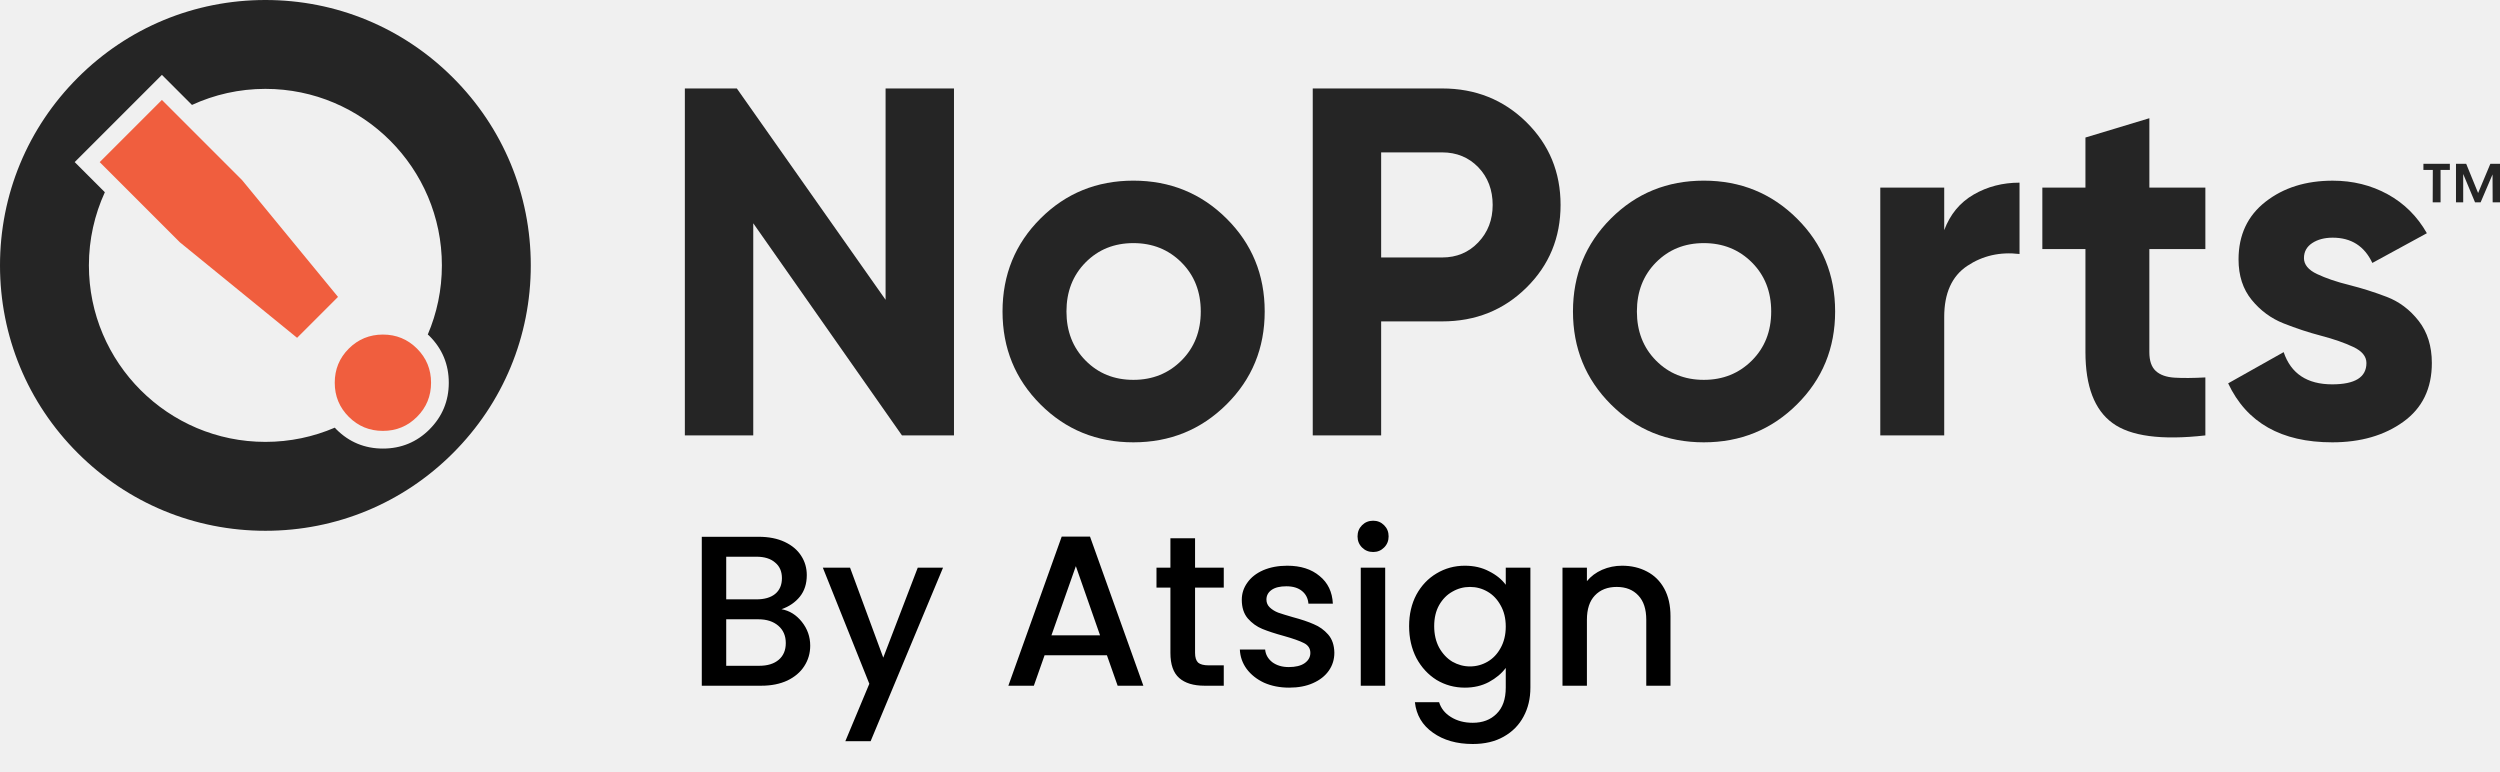
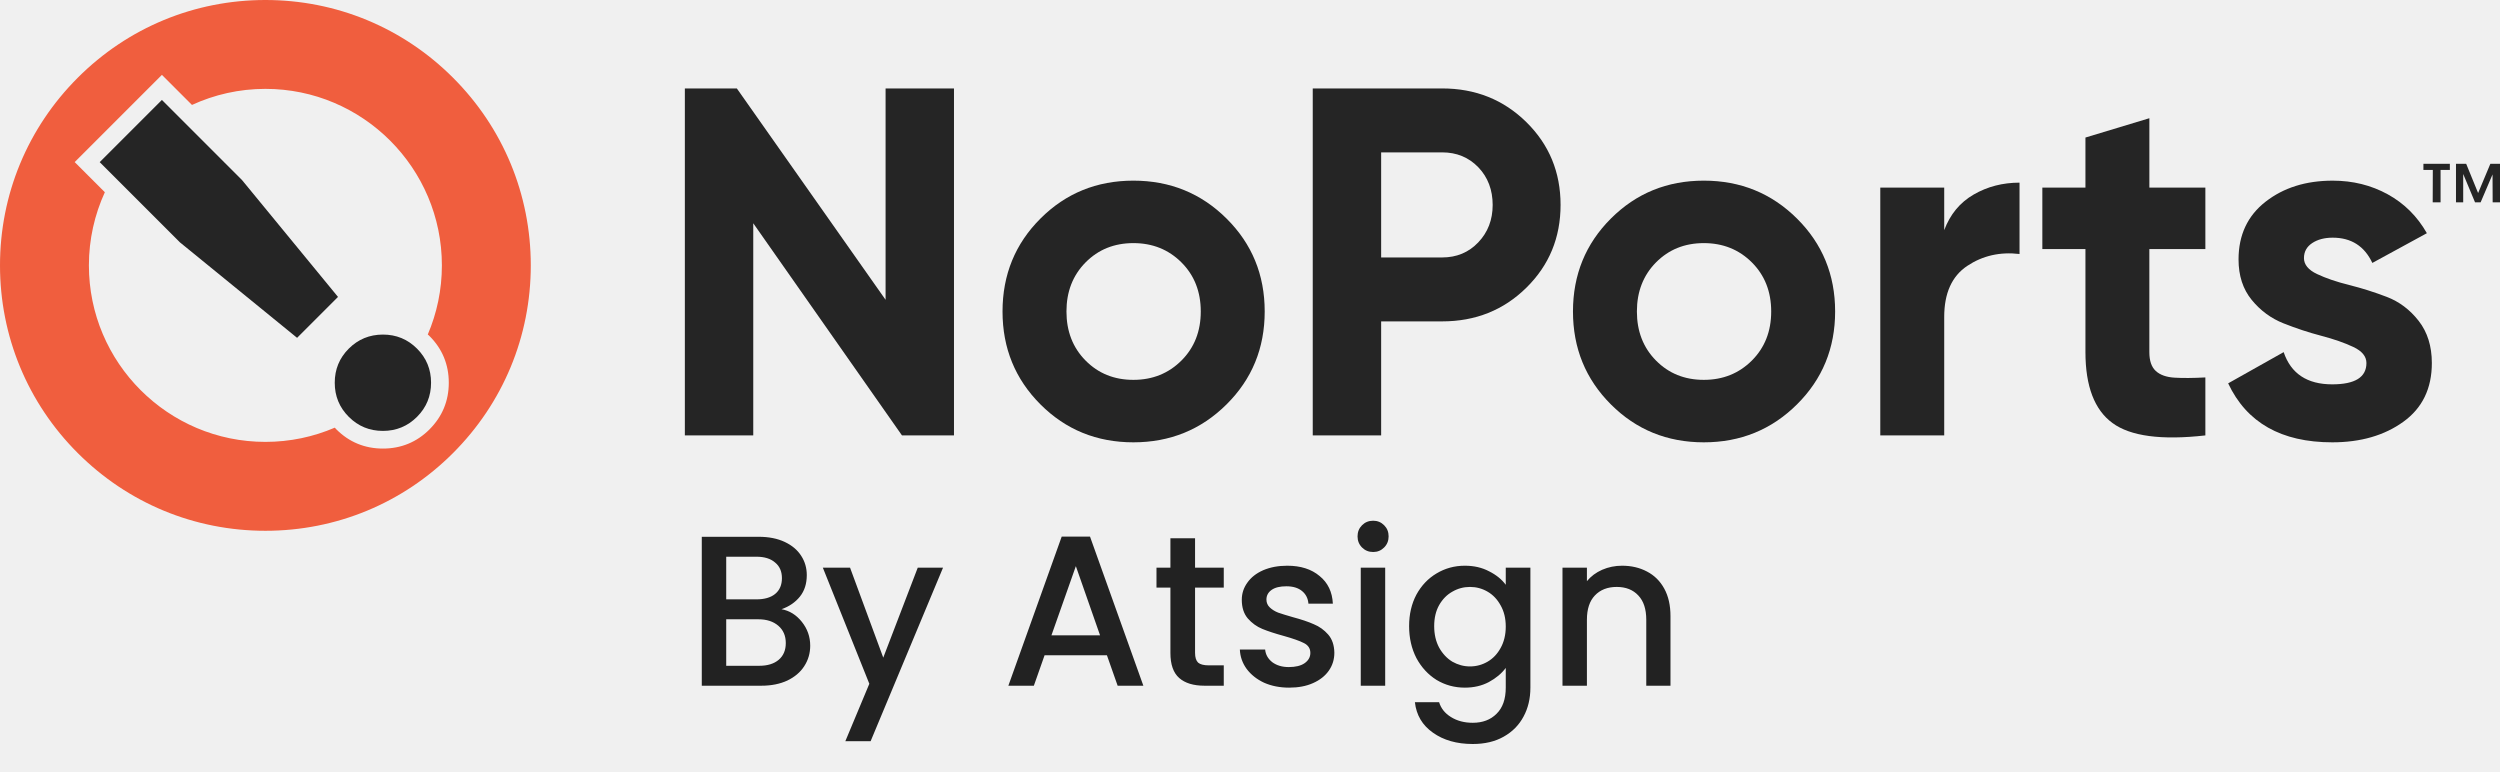
<svg xmlns="http://www.w3.org/2000/svg" width="175" height="54" viewBox="0 0 175 54" fill="none">
-   <g clip-path="url(#clip0_159_6040)">
-     <path d="M169.636 11.466H171.49V11.895H170.84V14.163H170.289L170.297 11.895H169.639V11.466H169.636ZM171.921 11.466H172.633L173.468 13.512L174.325 11.466H175V14.163H174.486L174.478 12.21L173.644 14.163H173.252L172.424 12.179V14.163H171.919V11.466H171.921Z" fill="#252525" />
-     <path d="M61.991 6.192H66.779V30.477H63.136L52.728 15.629V30.477H47.94V6.192H51.579L61.991 20.986V6.192Z" fill="#252525" />
+   <g clip-path="url(#clip0_980_4988)">
+     <path d="M169.636 11.467H171.49V11.896H170.84V14.163H170.289L170.297 11.896H169.639V11.467H169.636ZM171.921 11.467H172.633L173.468 13.513L174.325 11.467H175V14.163H174.486L174.478 12.21L173.644 14.163H173.252L172.424 12.179V14.163H171.919V11.467H171.921Z" fill="#252525" />
+     <path d="M61.991 6.191H66.779V30.476H63.136L52.728 15.628V30.476H47.94V6.191H51.579L61.991 20.986V6.191Z" fill="#252525" />
    <path d="M85.858 28.308C84.077 30.077 81.902 30.963 79.337 30.963C76.771 30.963 74.601 30.079 72.832 28.308C71.064 26.54 70.177 24.372 70.177 21.804C70.177 19.236 71.061 17.068 72.832 15.299C74.601 13.531 76.769 12.645 79.337 12.645C81.904 12.645 84.077 13.529 85.858 15.299C87.639 17.068 88.529 19.236 88.529 21.804C88.529 24.372 87.639 26.54 85.858 28.308ZM75.988 25.237C76.879 26.14 77.995 26.59 79.337 26.59C80.678 26.59 81.799 26.138 82.702 25.237C83.605 24.334 84.054 23.191 84.054 21.804C84.054 20.416 83.603 19.271 82.702 18.37C81.799 17.468 80.678 17.018 79.337 17.018C77.995 17.018 76.879 17.47 75.988 18.37C75.098 19.273 74.652 20.416 74.652 21.804C74.652 23.191 75.098 24.337 75.988 25.237Z" fill="#252525" />
-     <path d="M100.948 6.192C103.284 6.192 105.249 6.979 106.846 8.55C108.443 10.124 109.24 12.054 109.24 14.345C109.24 16.635 108.443 18.565 106.846 20.139C105.249 21.713 103.284 22.498 100.948 22.498H96.68V30.477H91.892V6.192H100.946H100.948ZM100.948 18.023C101.965 18.023 102.81 17.671 103.481 16.964C104.152 16.258 104.487 15.386 104.487 14.345C104.487 13.303 104.152 12.402 103.481 11.709C102.81 11.015 101.965 10.667 100.948 10.667H96.68V18.023H100.948Z" fill="#252525" />
+     <path d="M100.948 6.191C103.284 6.191 105.249 6.978 106.846 8.55C108.443 10.124 109.24 12.054 109.24 14.344C109.24 16.635 108.443 18.565 106.846 20.139C105.249 21.712 103.284 22.497 100.948 22.497H96.68V30.476H91.892V6.191H100.946H100.948ZM100.948 18.022C101.965 18.022 102.81 17.67 103.481 16.964C104.152 16.258 104.487 15.386 104.487 14.344C104.487 13.303 104.152 12.402 103.481 11.708C102.81 11.014 101.965 10.666 100.948 10.666H96.68V18.022H100.948Z" fill="#252525" />
    <path d="M125.788 28.308C124.007 30.077 121.833 30.963 119.267 30.963C116.701 30.963 114.531 30.079 112.762 28.308C110.994 26.54 110.108 24.372 110.108 21.804C110.108 19.236 110.992 17.068 112.762 15.299C114.531 13.531 116.699 12.645 119.267 12.645C121.835 12.645 124.007 13.529 125.788 15.299C127.569 17.068 128.459 19.236 128.459 21.804C128.459 24.372 127.569 26.54 125.788 28.308ZM115.918 25.237C116.809 26.14 117.925 26.59 119.267 26.59C120.609 26.59 121.729 26.138 122.632 25.237C123.535 24.334 123.984 23.191 123.984 21.804C123.984 20.416 123.533 19.271 122.632 18.37C121.729 17.468 120.609 17.018 119.267 17.018C117.925 17.018 116.809 17.47 115.918 18.37C115.028 19.273 114.583 20.416 114.583 21.804C114.583 23.191 115.028 24.337 115.918 25.237Z" fill="#252525" />
-     <path d="M136.093 16.115C136.509 15.005 137.196 14.173 138.157 13.618C139.116 13.063 140.187 12.786 141.367 12.786V17.78C140.002 17.619 138.783 17.896 137.708 18.613C136.633 19.329 136.095 20.52 136.095 22.187V30.479H131.62V13.131H136.095V16.115H136.093Z" fill="#252525" />
-     <path d="M154.374 17.433H150.454V24.649C150.454 25.252 150.603 25.691 150.906 25.969C151.206 26.246 151.645 26.401 152.225 26.437C152.802 26.472 153.519 26.466 154.376 26.42V30.479C151.301 30.827 149.131 30.537 147.872 29.611C146.611 28.686 145.981 27.033 145.981 24.649V17.433H142.964V13.131H145.981V9.627L150.456 8.275V13.131H154.376V17.433H154.374Z" fill="#252525" />
-     <path d="M161.276 18.058C161.276 18.522 161.583 18.896 162.196 19.184C162.809 19.474 163.554 19.729 164.434 19.948C165.312 20.168 166.193 20.445 167.071 20.781C167.949 21.116 168.694 21.678 169.309 22.465C169.922 23.252 170.229 24.233 170.229 25.413C170.229 27.195 169.564 28.565 168.234 29.524C166.905 30.483 165.244 30.963 163.256 30.963C159.694 30.963 157.265 29.588 155.971 26.834L159.856 24.649C160.365 26.153 161.498 26.904 163.256 26.904C164.853 26.904 165.65 26.407 165.65 25.413C165.65 24.952 165.344 24.575 164.731 24.287C164.118 23.997 163.372 23.738 162.492 23.506C161.612 23.276 160.734 22.986 159.856 22.639C158.976 22.291 158.23 21.742 157.617 20.99C157.004 20.238 156.698 19.296 156.698 18.163C156.698 16.453 157.327 15.105 158.588 14.121C159.85 13.137 161.415 12.647 163.289 12.647C164.7 12.647 165.983 12.966 167.141 13.601C168.297 14.237 169.21 15.144 169.881 16.325L166.064 18.406C165.509 17.225 164.584 16.637 163.289 16.637C162.711 16.637 162.231 16.766 161.85 17.018C161.469 17.273 161.278 17.621 161.278 18.06L161.276 18.058Z" fill="#252525" />
-     <path d="M31.713 5.442C28.205 1.932 23.54 0 18.578 0C13.616 0 8.95 1.932 5.442 5.442C1.934 8.952 0 13.616 0 18.578C0 23.539 1.932 28.205 5.442 31.713C8.952 35.221 13.616 37.155 18.578 37.155C23.54 37.155 28.205 35.223 31.713 31.713C35.221 28.203 37.155 23.539 37.155 18.578C37.155 13.616 35.223 8.95 31.713 5.442ZM30.069 30.054C29.176 30.947 28.079 31.4 26.805 31.4C25.532 31.4 24.438 30.947 23.544 30.054C23.506 30.017 23.473 29.976 23.436 29.936C21.945 30.576 20.303 30.932 18.578 30.932C11.764 30.932 6.223 25.391 6.223 18.578C6.223 16.751 6.625 15.018 7.339 13.456L6.105 12.222L5.229 11.346L6.105 10.47L10.458 6.117L11.334 5.241L12.21 6.117L13.438 7.345C15.003 6.625 16.745 6.221 18.578 6.221C25.391 6.221 30.932 11.762 30.932 18.576C30.932 20.292 30.58 21.928 29.945 23.415C29.986 23.453 30.027 23.488 30.069 23.527C30.961 24.42 31.415 25.517 31.415 26.791C31.415 28.062 30.961 29.16 30.069 30.052V30.054Z" fill="#252525" />
-     <path d="M30.174 26.791C30.174 27.727 29.847 28.522 29.191 29.178C28.534 29.835 27.739 30.162 26.803 30.162C25.867 30.162 25.072 29.835 24.415 29.178C23.759 28.522 23.432 27.729 23.432 26.791C23.432 25.855 23.759 25.059 24.415 24.403C25.07 23.749 25.867 23.421 26.803 23.419C27.739 23.419 28.534 23.747 29.191 24.403C29.847 25.059 30.174 25.855 30.174 26.791ZM20.796 23.647L12.595 16.965L6.979 11.348L11.332 6.995L16.948 12.611L23.66 20.783L20.796 23.647Z" fill="#F05E3E" />
+     <path d="M136.093 16.115C136.509 15.005 137.196 14.173 138.157 13.618C139.116 13.063 140.187 12.785 141.367 12.785V17.78C140.002 17.619 138.783 17.896 137.708 18.613C136.633 19.329 136.095 20.52 136.095 22.187V30.479H131.62V13.131H136.095V16.115H136.093Z" fill="#252525" />
+     <path d="M154.374 17.433H150.454V24.65C150.454 25.252 150.603 25.691 150.906 25.969C151.206 26.246 151.645 26.402 152.225 26.437C152.802 26.472 153.519 26.466 154.376 26.42V30.479C151.301 30.827 149.131 30.537 147.872 29.611C146.611 28.686 145.981 27.033 145.981 24.65V17.433H142.964V13.132H145.981V9.628L150.456 8.275V13.132H154.376V17.433H154.374Z" fill="#252525" />
+     <path d="M161.276 18.058C161.276 18.521 161.583 18.896 162.196 19.184C162.809 19.474 163.554 19.729 164.434 19.948C165.312 20.168 166.193 20.445 167.071 20.781C167.949 21.116 168.694 21.677 169.309 22.464C169.922 23.251 170.229 24.233 170.229 25.413C170.229 27.194 169.564 28.565 168.234 29.524C166.905 30.483 165.244 30.963 163.256 30.963C159.694 30.963 157.265 29.588 155.971 26.834L159.856 24.649C160.365 26.153 161.498 26.904 163.256 26.904C164.853 26.904 165.65 26.407 165.65 25.413C165.65 24.951 165.344 24.575 164.731 24.287C164.118 23.997 163.372 23.738 162.492 23.506C161.612 23.276 160.734 22.986 159.856 22.638C158.976 22.291 158.23 21.742 157.617 20.99C157.004 20.238 156.698 19.296 156.698 18.163C156.698 16.453 157.327 15.105 158.588 14.121C159.85 13.137 161.415 12.646 163.289 12.646C164.7 12.646 165.983 12.965 167.141 13.601C168.297 14.237 169.21 15.144 169.881 16.324L166.064 18.405C165.509 17.225 164.584 16.637 163.289 16.637C162.711 16.637 162.231 16.765 161.85 17.018C161.469 17.273 161.278 17.621 161.278 18.06L161.276 18.058Z" fill="#252525" />
+     <path d="M31.713 5.442C28.205 1.932 23.54 0 18.578 0C13.616 0 8.95 1.932 5.442 5.442C1.934 8.952 0 13.616 0 18.578C0 23.539 1.932 28.205 5.442 31.713C8.952 35.221 13.616 37.155 18.578 37.155C23.54 37.155 28.205 35.223 31.713 31.713C35.221 28.203 37.155 23.539 37.155 18.578C37.155 13.616 35.223 8.95 31.713 5.442ZM30.069 30.054C29.176 30.947 28.079 31.4 26.805 31.4C25.532 31.4 24.438 30.947 23.544 30.054C23.506 30.017 23.473 29.976 23.436 29.936C21.945 30.576 20.303 30.932 18.578 30.932C11.764 30.932 6.223 25.391 6.223 18.578C6.223 16.751 6.625 15.018 7.339 13.456L6.105 12.222L5.229 11.346L6.105 10.47L10.458 6.117L11.334 5.241L12.21 6.117L13.438 7.345C15.003 6.625 16.745 6.221 18.578 6.221C25.391 6.221 30.932 11.762 30.932 18.576C30.932 20.292 30.58 21.928 29.945 23.415C29.986 23.453 30.027 23.488 30.069 23.527C30.961 24.42 31.415 25.517 31.415 26.791C31.415 28.062 30.961 29.16 30.069 30.052V30.054Z" fill="#F05E3E" />
+     <path d="M30.174 26.791C30.174 27.727 29.847 28.523 29.191 29.179C28.534 29.836 27.739 30.163 26.803 30.163C25.867 30.163 25.072 29.836 24.415 29.179C23.759 28.523 23.432 27.73 23.432 26.791C23.432 25.855 23.759 25.06 24.415 24.404C25.07 23.749 25.867 23.422 26.803 23.42C27.739 23.42 28.534 23.747 29.191 24.404C29.847 25.06 30.174 25.855 30.174 26.791ZM20.796 23.648L12.595 16.965L6.979 11.349L11.332 6.996L16.948 12.612L23.66 20.784L20.796 23.648Z" fill="#252525" />
  </g>
-   <path d="M54.705 42.645C55.265 42.745 55.74 43.04 56.13 43.53C56.52 44.02 56.715 44.575 56.715 45.195C56.715 45.725 56.575 46.205 56.295 46.635C56.025 47.055 55.63 47.39 55.11 47.64C54.59 47.88 53.985 48 53.295 48H49.125V37.575H53.1C53.81 37.575 54.42 37.695 54.93 37.935C55.44 38.175 55.825 38.5 56.085 38.91C56.345 39.31 56.475 39.76 56.475 40.26C56.475 40.86 56.315 41.36 55.995 41.76C55.675 42.16 55.245 42.455 54.705 42.645ZM50.835 41.955H52.95C53.51 41.955 53.945 41.83 54.255 41.58C54.575 41.32 54.735 40.95 54.735 40.47C54.735 40 54.575 39.635 54.255 39.375C53.945 39.105 53.51 38.97 52.95 38.97H50.835V41.955ZM53.145 46.605C53.725 46.605 54.18 46.465 54.51 46.185C54.84 45.905 55.005 45.515 55.005 45.015C55.005 44.505 54.83 44.1 54.48 43.8C54.13 43.5 53.665 43.35 53.085 43.35H50.835V46.605H53.145ZM66.013 39.735L60.943 51.885H59.173L60.853 47.865L57.598 39.735H59.503L61.828 46.035L64.243 39.735H66.013ZM77.485 45.87H73.12L72.37 48H70.585L74.32 37.56H76.3L80.035 48H78.235L77.485 45.87ZM77.005 44.475L75.31 39.63L73.6 44.475H77.005ZM83.654 41.13V45.705C83.654 46.015 83.724 46.24 83.864 46.38C84.014 46.51 84.264 46.575 84.614 46.575H85.664V48H84.314C83.544 48 82.954 47.82 82.544 47.46C82.134 47.1 81.929 46.515 81.929 45.705V41.13H80.954V39.735H81.929V37.68H83.654V39.735H85.664V41.13H83.654ZM90.24 48.135C89.59 48.135 89.005 48.02 88.485 47.79C87.975 47.55 87.57 47.23 87.27 46.83C86.97 46.42 86.81 45.965 86.79 45.465H88.56C88.59 45.815 88.755 46.11 89.055 46.35C89.365 46.58 89.75 46.695 90.21 46.695C90.69 46.695 91.06 46.605 91.32 46.425C91.59 46.235 91.725 45.995 91.725 45.705C91.725 45.395 91.575 45.165 91.275 45.015C90.985 44.865 90.52 44.7 89.88 44.52C89.26 44.35 88.755 44.185 88.365 44.025C87.975 43.865 87.635 43.62 87.345 43.29C87.065 42.96 86.925 42.525 86.925 41.985C86.925 41.545 87.055 41.145 87.315 40.785C87.575 40.415 87.945 40.125 88.425 39.915C88.915 39.705 89.475 39.6 90.105 39.6C91.045 39.6 91.8 39.84 92.37 40.32C92.95 40.79 93.26 41.435 93.3 42.255H91.59C91.56 41.885 91.41 41.59 91.14 41.37C90.87 41.15 90.505 41.04 90.045 41.04C89.595 41.04 89.25 41.125 89.01 41.295C88.77 41.465 88.65 41.69 88.65 41.97C88.65 42.19 88.73 42.375 88.89 42.525C89.05 42.675 89.245 42.795 89.475 42.885C89.705 42.965 90.045 43.07 90.495 43.2C91.095 43.36 91.585 43.525 91.965 43.695C92.355 43.855 92.69 44.095 92.97 44.415C93.25 44.735 93.395 45.16 93.405 45.69C93.405 46.16 93.275 46.58 93.015 46.95C92.755 47.32 92.385 47.61 91.905 47.82C91.435 48.03 90.88 48.135 90.24 48.135ZM96.123 38.64C95.813 38.64 95.553 38.535 95.343 38.325C95.133 38.115 95.028 37.855 95.028 37.545C95.028 37.235 95.133 36.975 95.343 36.765C95.553 36.555 95.813 36.45 96.123 36.45C96.423 36.45 96.678 36.555 96.888 36.765C97.098 36.975 97.203 37.235 97.203 37.545C97.203 37.855 97.098 38.115 96.888 38.325C96.678 38.535 96.423 38.64 96.123 38.64ZM96.963 39.735V48H95.253V39.735H96.963ZM102.538 39.6C103.178 39.6 103.743 39.73 104.233 39.99C104.733 40.24 105.123 40.555 105.403 40.935V39.735H107.128V48.135C107.128 48.895 106.968 49.57 106.648 50.16C106.328 50.76 105.863 51.23 105.253 51.57C104.653 51.91 103.933 52.08 103.093 52.08C101.973 52.08 101.043 51.815 100.303 51.285C99.563 50.765 99.143 50.055 99.043 49.155H100.738C100.868 49.585 101.143 49.93 101.563 50.19C101.993 50.46 102.503 50.595 103.093 50.595C103.783 50.595 104.338 50.385 104.758 49.965C105.188 49.545 105.403 48.935 105.403 48.135V46.755C105.113 47.145 104.718 47.475 104.218 47.745C103.728 48.005 103.168 48.135 102.538 48.135C101.818 48.135 101.158 47.955 100.558 47.595C99.968 47.225 99.498 46.715 99.148 46.065C98.808 45.405 98.638 44.66 98.638 43.83C98.638 43 98.808 42.265 99.148 41.625C99.498 40.985 99.968 40.49 100.558 40.14C101.158 39.78 101.818 39.6 102.538 39.6ZM105.403 43.86C105.403 43.29 105.283 42.795 105.043 42.375C104.813 41.955 104.508 41.635 104.128 41.415C103.748 41.195 103.338 41.085 102.898 41.085C102.458 41.085 102.048 41.195 101.668 41.415C101.288 41.625 100.978 41.94 100.738 42.36C100.508 42.77 100.393 43.26 100.393 43.83C100.393 44.4 100.508 44.9 100.738 45.33C100.978 45.76 101.288 46.09 101.668 46.32C102.058 46.54 102.468 46.65 102.898 46.65C103.338 46.65 103.748 46.54 104.128 46.32C104.508 46.1 104.813 45.78 105.043 45.36C105.283 44.93 105.403 44.43 105.403 43.86ZM113.544 39.6C114.194 39.6 114.774 39.735 115.284 40.005C115.804 40.275 116.209 40.675 116.499 41.205C116.789 41.735 116.934 42.375 116.934 43.125V48H115.239V43.38C115.239 42.64 115.054 42.075 114.684 41.685C114.314 41.285 113.809 41.085 113.169 41.085C112.529 41.085 112.019 41.285 111.639 41.685C111.269 42.075 111.084 42.64 111.084 43.38V48H109.374V39.735H111.084V40.68C111.364 40.34 111.719 40.075 112.149 39.885C112.589 39.695 113.054 39.6 113.544 39.6Z" fill="black" />
+   <path d="M54.705 42.645C55.265 42.745 55.74 43.04 56.13 43.53C56.52 44.02 56.715 44.575 56.715 45.195C56.715 45.725 56.575 46.205 56.295 46.635C56.025 47.055 55.63 47.39 55.11 47.64C54.59 47.88 53.985 48 53.295 48H49.125V37.575H53.1C53.81 37.575 54.42 37.695 54.93 37.935C55.44 38.175 55.825 38.5 56.085 38.91C56.345 39.31 56.475 39.76 56.475 40.26C56.475 40.86 56.315 41.36 55.995 41.76C55.675 42.16 55.245 42.455 54.705 42.645ZM50.835 41.955H52.95C53.51 41.955 53.945 41.83 54.255 41.58C54.575 41.32 54.735 40.95 54.735 40.47C54.735 40 54.575 39.635 54.255 39.375C53.945 39.105 53.51 38.97 52.95 38.97H50.835V41.955ZM53.145 46.605C53.725 46.605 54.18 46.465 54.51 46.185C54.84 45.905 55.005 45.515 55.005 45.015C55.005 44.505 54.83 44.1 54.48 43.8C54.13 43.5 53.665 43.35 53.085 43.35H50.835V46.605H53.145ZM66.013 39.735L60.943 51.885H59.173L60.853 47.865L57.598 39.735H59.503L61.828 46.035L64.243 39.735H66.013ZM77.485 45.87H73.12L72.37 48H70.585L74.32 37.56H76.3L80.035 48H78.235L77.485 45.87ZM77.005 44.475L75.31 39.63L73.6 44.475H77.005ZM83.654 41.13V45.705C83.654 46.015 83.724 46.24 83.864 46.38C84.014 46.51 84.264 46.575 84.614 46.575H85.664V48H84.314C83.544 48 82.954 47.82 82.544 47.46C82.134 47.1 81.929 46.515 81.929 45.705V41.13H80.954V39.735H81.929V37.68H83.654V39.735H85.664V41.13H83.654ZM90.24 48.135C89.59 48.135 89.005 48.02 88.485 47.79C87.975 47.55 87.57 47.23 87.27 46.83C86.97 46.42 86.81 45.965 86.79 45.465H88.56C88.59 45.815 88.755 46.11 89.055 46.35C89.365 46.58 89.75 46.695 90.21 46.695C90.69 46.695 91.06 46.605 91.32 46.425C91.59 46.235 91.725 45.995 91.725 45.705C91.725 45.395 91.575 45.165 91.275 45.015C90.985 44.865 90.52 44.7 89.88 44.52C89.26 44.35 88.755 44.185 88.365 44.025C87.975 43.865 87.635 43.62 87.345 43.29C87.065 42.96 86.925 42.525 86.925 41.985C86.925 41.545 87.055 41.145 87.315 40.785C87.575 40.415 87.945 40.125 88.425 39.915C88.915 39.705 89.475 39.6 90.105 39.6C91.045 39.6 91.8 39.84 92.37 40.32C92.95 40.79 93.26 41.435 93.3 42.255H91.59C91.56 41.885 91.41 41.59 91.14 41.37C90.87 41.15 90.505 41.04 90.045 41.04C89.595 41.04 89.25 41.125 89.01 41.295C88.77 41.465 88.65 41.69 88.65 41.97C88.65 42.19 88.73 42.375 88.89 42.525C89.05 42.675 89.245 42.795 89.475 42.885C89.705 42.965 90.045 43.07 90.495 43.2C91.095 43.36 91.585 43.525 91.965 43.695C92.355 43.855 92.69 44.095 92.97 44.415C93.25 44.735 93.395 45.16 93.405 45.69C93.405 46.16 93.275 46.58 93.015 46.95C92.755 47.32 92.385 47.61 91.905 47.82C91.435 48.03 90.88 48.135 90.24 48.135ZM96.123 38.64C95.813 38.64 95.553 38.535 95.343 38.325C95.133 38.115 95.028 37.855 95.028 37.545C95.028 37.235 95.133 36.975 95.343 36.765C95.553 36.555 95.813 36.45 96.123 36.45C96.423 36.45 96.678 36.555 96.888 36.765C97.098 36.975 97.203 37.235 97.203 37.545C97.203 37.855 97.098 38.115 96.888 38.325C96.678 38.535 96.423 38.64 96.123 38.64ZM96.963 39.735V48H95.253V39.735H96.963ZM102.538 39.6C103.178 39.6 103.743 39.73 104.233 39.99C104.733 40.24 105.123 40.555 105.403 40.935V39.735H107.128V48.135C107.128 48.895 106.968 49.57 106.648 50.16C106.328 50.76 105.863 51.23 105.253 51.57C104.653 51.91 103.933 52.08 103.093 52.08C101.973 52.08 101.043 51.815 100.303 51.285C99.563 50.765 99.143 50.055 99.043 49.155H100.738C100.868 49.585 101.143 49.93 101.563 50.19C101.993 50.46 102.503 50.595 103.093 50.595C103.783 50.595 104.338 50.385 104.758 49.965C105.188 49.545 105.403 48.935 105.403 48.135V46.755C105.113 47.145 104.718 47.475 104.218 47.745C103.728 48.005 103.168 48.135 102.538 48.135C101.818 48.135 101.158 47.955 100.558 47.595C99.968 47.225 99.498 46.715 99.148 46.065C98.808 45.405 98.638 44.66 98.638 43.83C98.638 43 98.808 42.265 99.148 41.625C99.498 40.985 99.968 40.49 100.558 40.14C101.158 39.78 101.818 39.6 102.538 39.6ZM105.403 43.86C105.403 43.29 105.283 42.795 105.043 42.375C104.813 41.955 104.508 41.635 104.128 41.415C103.748 41.195 103.338 41.085 102.898 41.085C102.458 41.085 102.048 41.195 101.668 41.415C101.288 41.625 100.978 41.94 100.738 42.36C100.508 42.77 100.393 43.26 100.393 43.83C100.393 44.4 100.508 44.9 100.738 45.33C100.978 45.76 101.288 46.09 101.668 46.32C102.058 46.54 102.468 46.65 102.898 46.65C103.338 46.65 103.748 46.54 104.128 46.32C104.508 46.1 104.813 45.78 105.043 45.36C105.283 44.93 105.403 44.43 105.403 43.86ZM113.544 39.6C114.194 39.6 114.774 39.735 115.284 40.005C115.804 40.275 116.209 40.675 116.499 41.205C116.789 41.735 116.934 42.375 116.934 43.125V48H115.239V43.38C115.239 42.64 115.054 42.075 114.684 41.685C114.314 41.285 113.809 41.085 113.169 41.085C112.529 41.085 112.019 41.285 111.639 41.685C111.269 42.075 111.084 42.64 111.084 43.38V48H109.374V39.735H111.084V40.68C111.364 40.34 111.719 40.075 112.149 39.885C112.589 39.695 113.054 39.6 113.544 39.6Z" fill="#222222" />
  <defs>
-     <clipPath id="clip0_159_6040">
+     <clipPath id="clip0_980_4988">
      <rect width="175" height="37.155" fill="white" />
    </clipPath>
  </defs>
</svg>
